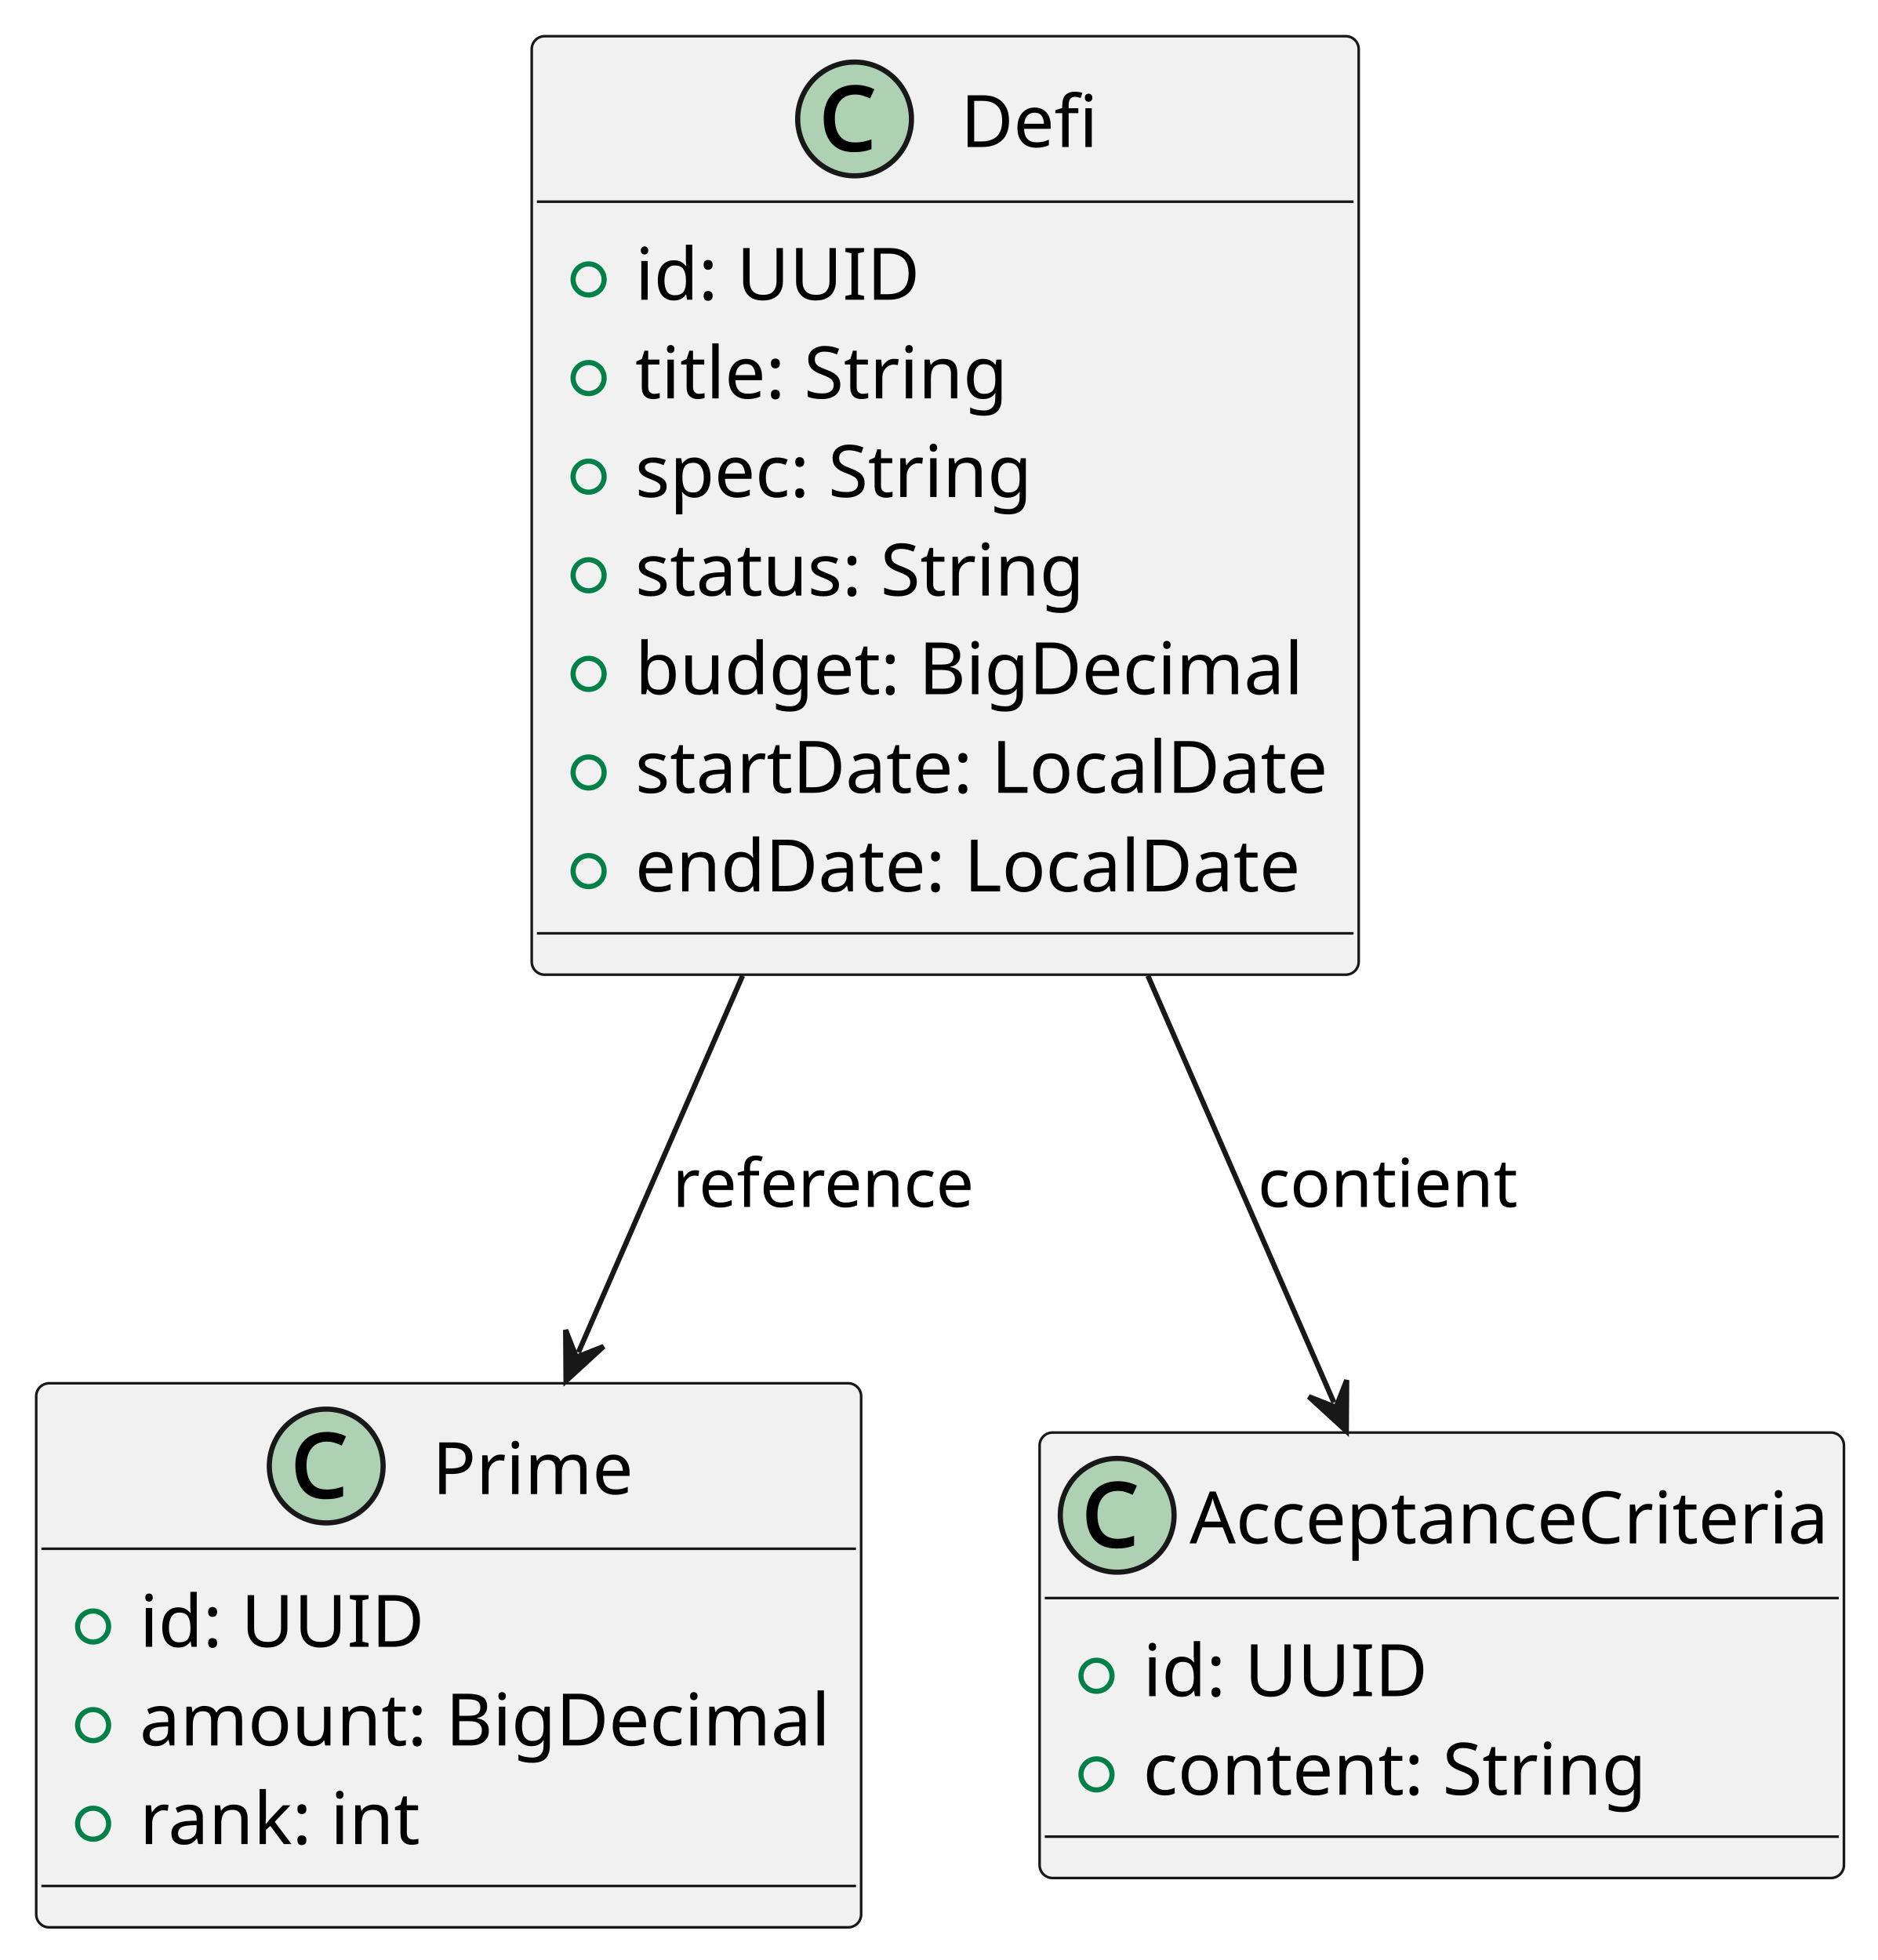
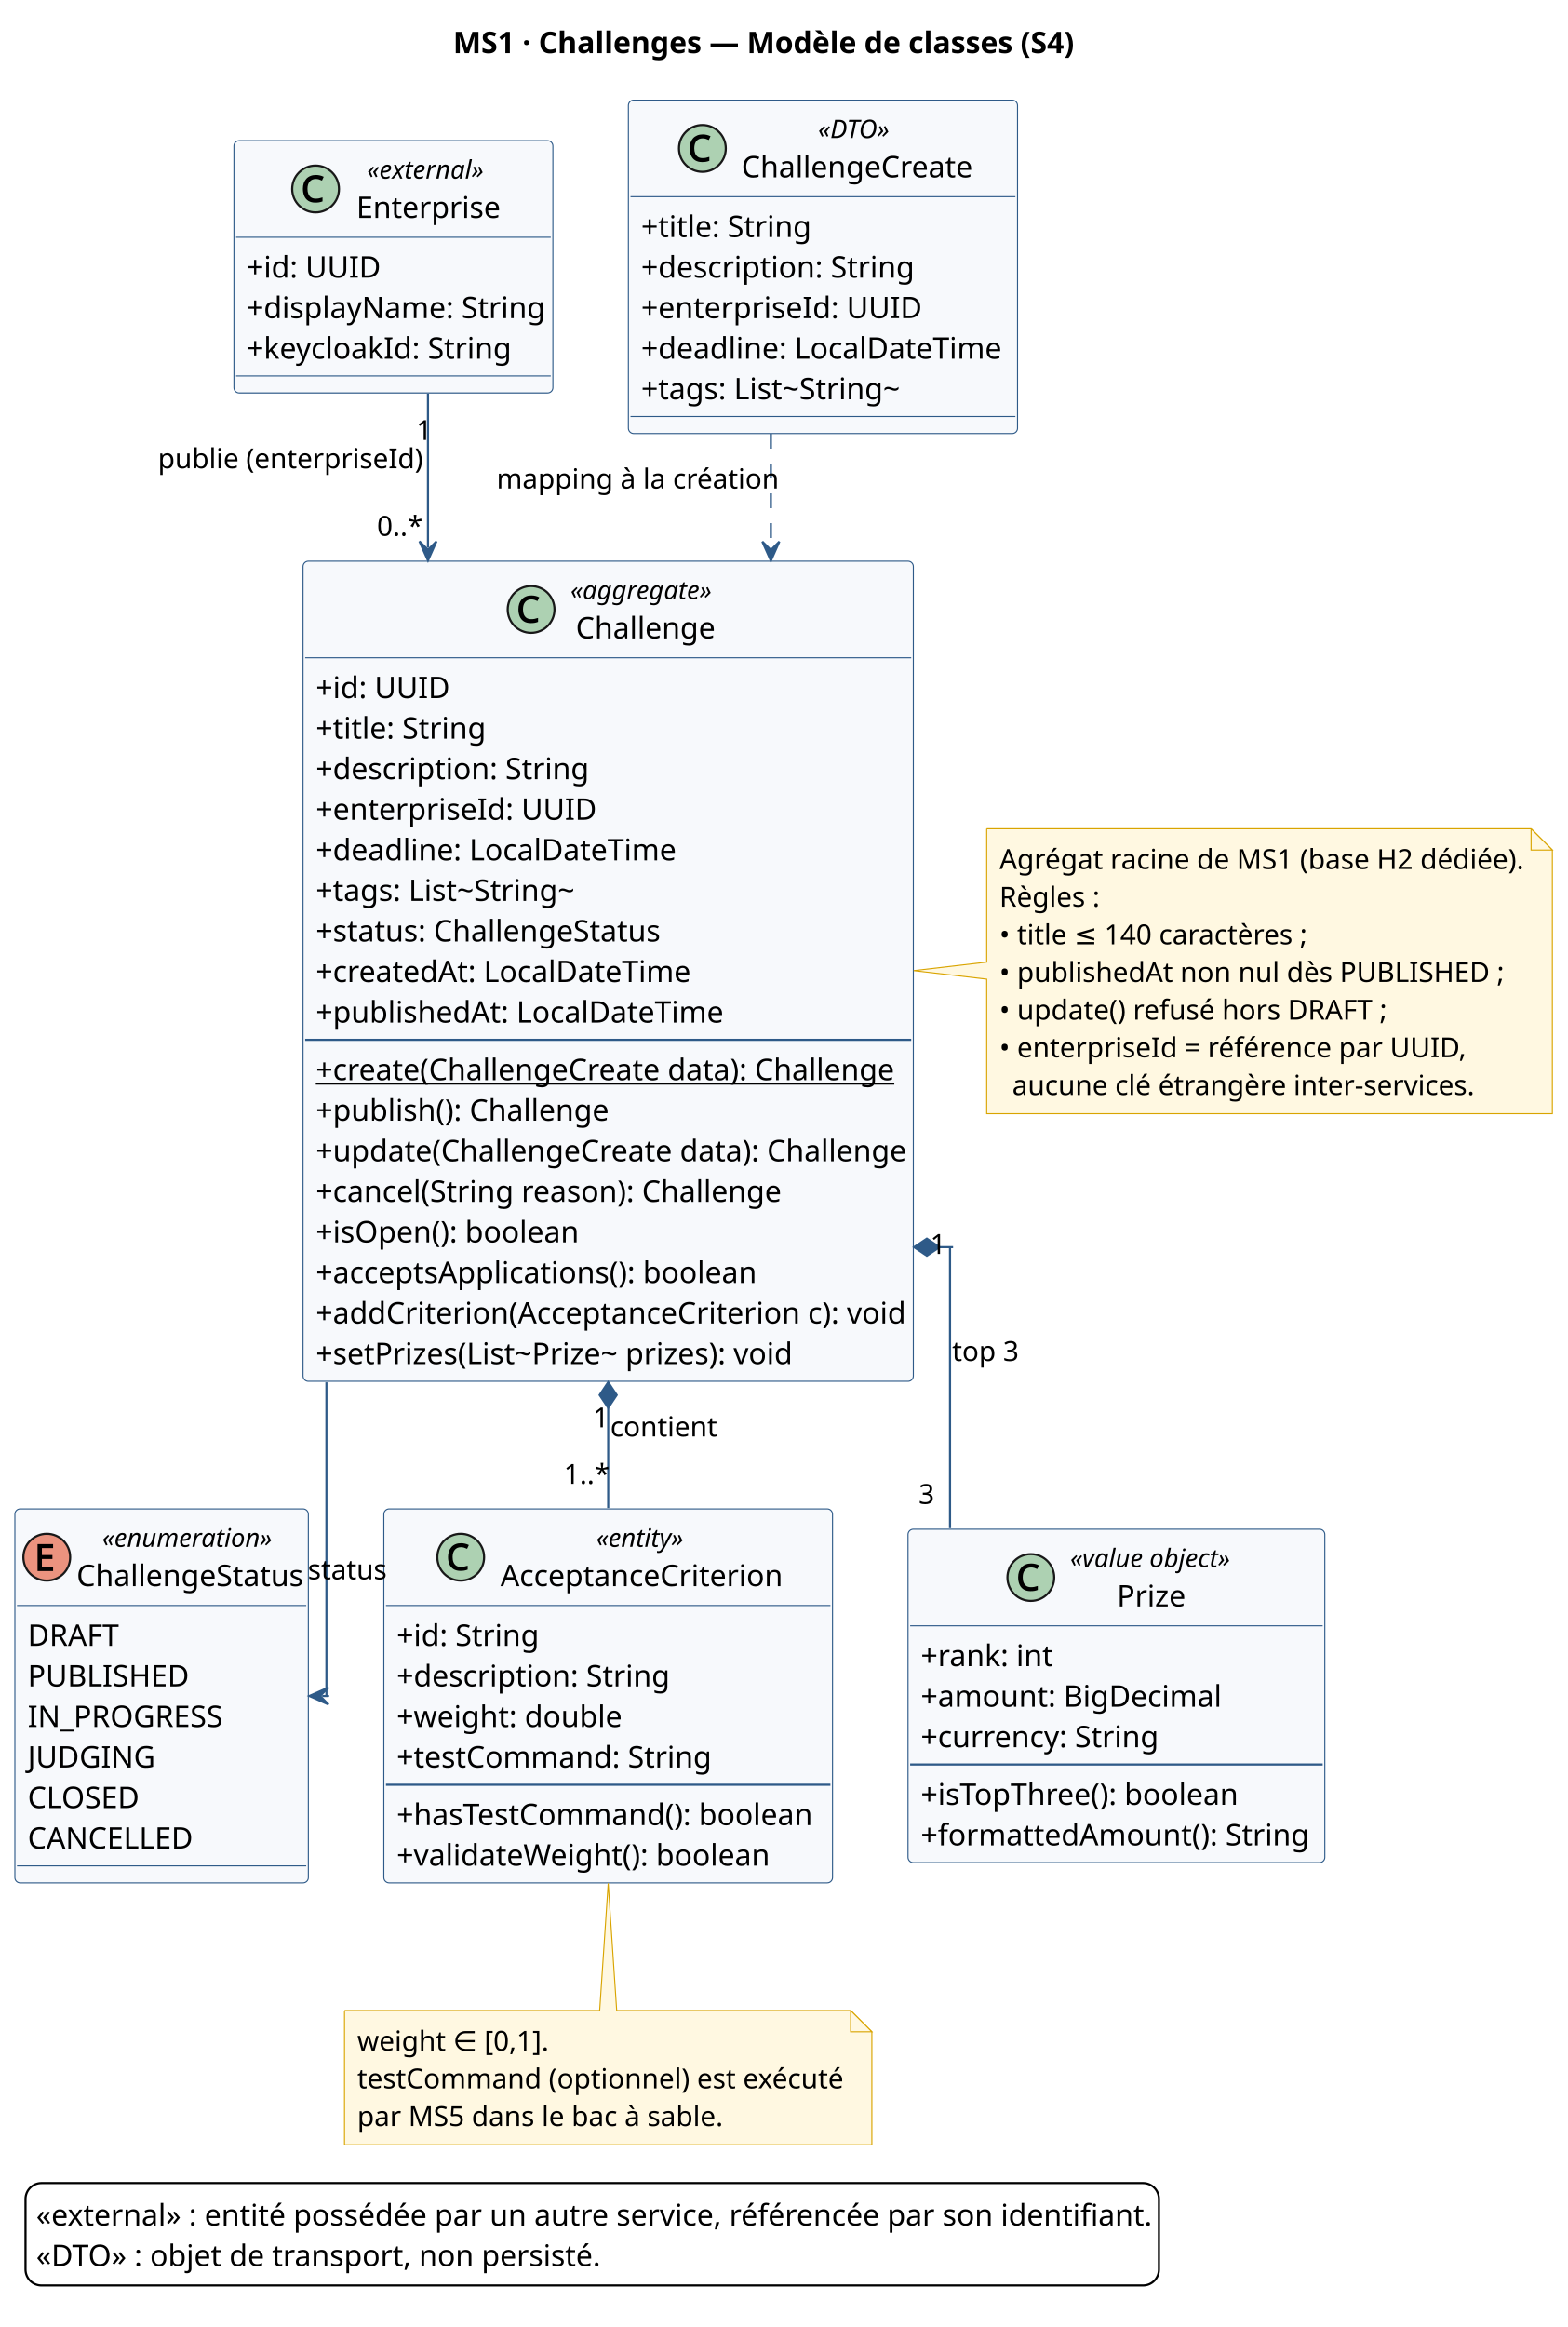
- <svg xmlns="http://www.w3.org/2000/svg" contentStyleType="text/css" height="379px" preserveAspectRatio="none" style="width:363px;height:379px;background:#FFFFFF;" version="1.1" viewBox="0 0 363 379" width="363px" zoomAndPan="magnify">
+ <svg xmlns="http://www.w3.org/2000/svg" contentStyleType="text/css" height="1094px" preserveAspectRatio="none" style="width:737px;height:1094px;background:#FFFFFF;" version="1.1" viewBox="0 0 737 1094" width="737px" zoomAndPan="magnify">
  <defs />
  <g>
-     <g id="elem_Defi">
-       <rect codeLine="2" fill="#F1F1F1" height="181.475" id="Defi" rx="2.5" ry="2.5" style="stroke:#181818;stroke-width:0.5;" width="159.881" x="102.8" y="7" />
-       <ellipse cx="165.219" cy="23" fill="#ADD1B2" rx="11" ry="11" style="stroke:#181818;stroke-width:1.0;" />
-       <path d="M165.328,18.281 Q164.406,18.281 163.672,18.594 Q162.953,18.906 162.453,19.5 Q161.953,20.078 161.672,20.953 Q161.406,21.828 161.406,22.922 Q161.406,24.359 161.844,25.406 Q162.297,26.453 163.141,27 Q164,27.547 165.313,27.547 Q166.094,27.547 166.781,27.422 Q167.484,27.281 168.484,26.969 L168.484,28.844 Q167.625,29.172 166.859,29.297 Q166.109,29.422 165.094,29.422 Q163.172,29.422 161.859,28.625 Q160.563,27.812 159.906,26.344 Q159.25,24.859 159.25,22.891 Q159.25,21.469 159.641,20.297 Q160.047,19.109 160.828,18.234 Q161.609,17.359 162.75,16.891 Q163.891,16.406 165.359,16.406 Q166.313,16.406 167.203,16.609 Q168.109,16.797 169.047,17.266 L168.219,19.047 Q167.438,18.672 166.781,18.484 Q166.125,18.281 165.328,18.281 Z " fill="#000000" />
-       <text fill="#000000" font-family="sans-serif" font-size="14" lengthAdjust="spacing" textLength="26.544" x="185.719" y="28.432">Defi</text>
-       <line style="stroke:#181818;stroke-width:0.5;" x1="103.8" x2="261.682" y1="39" y2="39" />
-       <ellipse cx="113.8" cy="54.034" fill="none" rx="3" ry="3" style="stroke:#038048;stroke-width:1.0;" />
-       <text fill="#000000" font-family="sans-serif" font-size="14" lengthAdjust="spacing" textLength="55.048" x="122.8" y="57.966">id: UUID</text>
-       <ellipse cx="113.8" cy="73.102" fill="none" rx="3" ry="3" style="stroke:#038048;stroke-width:1.0;" />
-       <text fill="#000000" font-family="sans-serif" font-size="14" lengthAdjust="spacing" textLength="72.016" x="122.8" y="77.034">title: String</text>
-       <ellipse cx="113.8" cy="92.17" fill="none" rx="3" ry="3" style="stroke:#038048;stroke-width:1.0;" />
-       <text fill="#000000" font-family="sans-serif" font-size="14" lengthAdjust="spacing" textLength="76.72" x="122.8" y="96.102">spec: String</text>
-       <ellipse cx="113.8" cy="111.238" fill="none" rx="3" ry="3" style="stroke:#038048;stroke-width:1.0;" />
-       <text fill="#000000" font-family="sans-serif" font-size="14" lengthAdjust="spacing" textLength="86.814" x="122.8" y="115.17">status: String</text>
-       <ellipse cx="113.8" cy="130.306" fill="none" rx="3" ry="3" style="stroke:#038048;stroke-width:1.0;" />
-       <text fill="#000000" font-family="sans-serif" font-size="14" lengthAdjust="spacing" textLength="129.149" x="122.8" y="134.238">budget: BigDecimal</text>
-       <ellipse cx="113.8" cy="149.374" fill="none" rx="3" ry="3" style="stroke:#038048;stroke-width:1.0;" />
-       <text fill="#000000" font-family="sans-serif" font-size="14" lengthAdjust="spacing" textLength="133.881" x="122.8" y="153.305">startDate: LocalDate</text>
-       <ellipse cx="113.8" cy="168.441" fill="none" rx="3" ry="3" style="stroke:#038048;stroke-width:1.0;" />
-       <text fill="#000000" font-family="sans-serif" font-size="14" lengthAdjust="spacing" textLength="128.589" x="122.8" y="172.373">endDate: LocalDate</text>
-       <line style="stroke:#181818;stroke-width:0.5;" x1="103.8" x2="261.682" y1="180.475" y2="180.475" />
+     <text fill="#000000" font-family="sans-serif" font-size="14" font-weight="bold" lengthAdjust="spacing" textLength="296.875" x="213.062" y="24.966">MS1 · Challenges — Modèle de classes (S4)</text>
+     <g id="elem_ChallengeStatus">
+       <rect codeLine="15" fill="#F7F9FC" height="175.82" id="ChallengeStatus" rx="2.5" ry="2.5" style="stroke:#2E5A88;stroke-width:0.5;" width="138" x="7" y="709.388" />
+       <ellipse cx="22" cy="732.094" fill="#EB937F" rx="11" ry="11" style="stroke:#181818;stroke-width:1.0;" />
+       <path d="M24.969,738.594 L17.656,738.594 L17.656,725.922 L24.969,725.922 L24.969,727.797 L19.703,727.797 L19.703,731.063 L24.656,731.063 L24.656,732.922 L19.703,732.922 L19.703,736.719 L24.969,736.719 L24.969,738.594 Z " fill="#000000" />
+       <text fill="#000000" font-family="sans-serif" font-size="12" font-style="italic" lengthAdjust="spacing" textLength="82" x="48" y="727.216">«enumeration»</text>
+       <text fill="#000000" font-family="sans-serif" font-size="14" lengthAdjust="spacing" textLength="106" x="36" y="745.698">ChallengeStatus</text>
+       <line style="stroke:#2E5A88;stroke-width:0.5;" x1="8" x2="144" y1="754.8" y2="754.8" />
+       <text fill="#000000" font-family="sans-serif" font-size="14" lengthAdjust="spacing" textLength="46" x="13" y="773.766">DRAFT</text>
+       <text fill="#000000" font-family="sans-serif" font-size="14" lengthAdjust="spacing" textLength="78" x="13" y="792.834">PUBLISHED</text>
+       <text fill="#000000" font-family="sans-serif" font-size="14" lengthAdjust="spacing" textLength="94" x="13" y="811.902">IN_PROGRESS</text>
+       <text fill="#000000" font-family="sans-serif" font-size="14" lengthAdjust="spacing" textLength="60" x="13" y="830.97">JUDGING</text>
+       <text fill="#000000" font-family="sans-serif" font-size="14" lengthAdjust="spacing" textLength="55" x="13" y="850.038">CLOSED</text>
+       <text fill="#000000" font-family="sans-serif" font-size="14" lengthAdjust="spacing" textLength="81" x="13" y="869.106">CANCELLED</text>
+       <line style="stroke:#2E5A88;stroke-width:0.5;" x1="8" x2="144" y1="877.207" y2="877.207" />
    </g>
-     <g id="elem_Prime">
-       <rect codeLine="12" fill="#F1F1F1" height="105.204" id="Prime" rx="2.5" ry="2.5" style="stroke:#181818;stroke-width:0.5;" width="159.489" x="7" y="267.48" />
-       <ellipse cx="63.07" cy="283.48" fill="#ADD1B2" rx="11" ry="11" style="stroke:#181818;stroke-width:1.0;" />
-       <path d="M63.179,278.761 Q62.257,278.761 61.523,279.074 Q60.804,279.386 60.304,279.98 Q59.804,280.558 59.523,281.433 Q59.257,282.308 59.257,283.402 Q59.257,284.839 59.695,285.886 Q60.148,286.933 60.992,287.48 Q61.851,288.027 63.164,288.027 Q63.945,288.027 64.632,287.902 Q65.335,287.761 66.335,287.449 L66.335,289.324 Q65.476,289.652 64.71,289.777 Q63.96,289.902 62.945,289.902 Q61.023,289.902 59.71,289.105 Q58.414,288.293 57.757,286.824 Q57.101,285.339 57.101,283.371 Q57.101,281.949 57.492,280.777 Q57.898,279.589 58.679,278.714 Q59.46,277.839 60.601,277.371 Q61.742,276.886 63.21,276.886 Q64.164,276.886 65.054,277.089 Q65.96,277.277 66.898,277.746 L66.07,279.527 Q65.289,279.152 64.632,278.964 Q63.976,278.761 63.179,278.761 Z " fill="#000000" />
-       <text fill="#000000" font-family="sans-serif" font-size="14" lengthAdjust="spacing" textLength="38.85" x="83.57" y="288.912">Prime</text>
-       <line style="stroke:#181818;stroke-width:0.5;" x1="8" x2="165.489" y1="299.48" y2="299.48" />
-       <ellipse cx="18" cy="314.514" fill="none" rx="3" ry="3" style="stroke:#038048;stroke-width:1.0;" />
-       <text fill="#000000" font-family="sans-serif" font-size="14" lengthAdjust="spacing" textLength="55.048" x="27" y="318.446">id: UUID</text>
-       <ellipse cx="18" cy="333.582" fill="none" rx="3" ry="3" style="stroke:#038048;stroke-width:1.0;" />
-       <text fill="#000000" font-family="sans-serif" font-size="14" lengthAdjust="spacing" textLength="133.489" x="27" y="337.514">amount: BigDecimal</text>
-       <ellipse cx="18" cy="352.65" fill="none" rx="3" ry="3" style="stroke:#038048;stroke-width:1.0;" />
-       <text fill="#000000" font-family="sans-serif" font-size="14" lengthAdjust="spacing" textLength="54.474" x="27" y="356.582">rank: int</text>
-       <line style="stroke:#181818;stroke-width:0.5;" x1="8" x2="165.489" y1="364.684" y2="364.684" />
+     <g id="elem_Enterprise">
+       <rect codeLine="24" fill="#F7F9FC" height="118.616" id="Enterprise" rx="2.5" ry="2.5" style="stroke:#2E5A88;stroke-width:0.5;" width="150" x="110" y="66.138" />
+       <ellipse cx="148.4" cy="88.844" fill="#ADD1B2" rx="11" ry="11" style="stroke:#181818;stroke-width:1.0;" />
+       <path d="M148.509,84.125 Q147.588,84.125 146.853,84.438 Q146.134,84.75 145.634,85.344 Q145.134,85.922 144.853,86.797 Q144.588,87.672 144.588,88.766 Q144.588,90.203 145.025,91.25 Q145.478,92.297 146.322,92.844 Q147.181,93.391 148.494,93.391 Q149.275,93.391 149.963,93.266 Q150.666,93.125 151.666,92.813 L151.666,94.688 Q150.806,95.016 150.041,95.141 Q149.291,95.266 148.275,95.266 Q146.353,95.266 145.041,94.469 Q143.744,93.656 143.088,92.188 Q142.431,90.703 142.431,88.735 Q142.431,87.313 142.822,86.141 Q143.228,84.953 144.009,84.078 Q144.791,83.203 145.931,82.735 Q147.072,82.25 148.541,82.25 Q149.494,82.25 150.384,82.453 Q151.291,82.641 152.228,83.11 L151.4,84.891 Q150.619,84.516 149.963,84.328 Q149.306,84.125 148.509,84.125 Z " fill="#000000" />
+       <text fill="#000000" font-family="sans-serif" font-size="12" font-style="italic" lengthAdjust="spacing" textLength="56" x="172.6" y="83.966">«external»</text>
+       <text fill="#000000" font-family="sans-serif" font-size="14" lengthAdjust="spacing" textLength="66" x="167.6" y="102.448">Enterprise</text>
+       <line style="stroke:#2E5A88;stroke-width:0.5;" x1="111" x2="259" y1="111.55" y2="111.55" />
+       <text fill="#000000" font-family="sans-serif" font-size="14" lengthAdjust="spacing" textLength="61" x="116" y="130.516">+id: UUID</text>
+       <text fill="#000000" font-family="sans-serif" font-size="14" lengthAdjust="spacing" textLength="138" x="116" y="149.584">+displayName: String</text>
+       <text fill="#000000" font-family="sans-serif" font-size="14" lengthAdjust="spacing" textLength="123" x="116" y="168.652">+keycloakId: String</text>
+       <line style="stroke:#2E5A88;stroke-width:0.5;" x1="111" x2="259" y1="176.754" y2="176.754" />
    </g>
-     <g id="elem_AcceptanceCriteria">
-       <rect codeLine="18" fill="#F1F1F1" height="86.136" id="AcceptanceCriteria" rx="2.5" ry="2.5" style="stroke:#181818;stroke-width:0.5;" width="155.507" x="200.99" y="277.01" />
-       <ellipse cx="215.99" cy="293.01" fill="#ADD1B2" rx="11" ry="11" style="stroke:#181818;stroke-width:1.0;" />
-       <path d="M216.099,288.291 Q215.178,288.291 214.443,288.604 Q213.724,288.916 213.224,289.51 Q212.724,290.088 212.443,290.963 Q212.178,291.838 212.178,292.932 Q212.178,294.369 212.615,295.416 Q213.068,296.463 213.912,297.01 Q214.771,297.557 216.084,297.557 Q216.865,297.557 217.553,297.432 Q218.256,297.291 219.256,296.979 L219.256,298.854 Q218.396,299.182 217.631,299.307 Q216.881,299.432 215.865,299.432 Q213.943,299.432 212.631,298.635 Q211.334,297.822 210.678,296.354 Q210.021,294.869 210.021,292.901 Q210.021,291.479 210.412,290.307 Q210.818,289.119 211.599,288.244 Q212.381,287.369 213.521,286.901 Q214.662,286.416 216.131,286.416 Q217.084,286.416 217.974,286.619 Q218.881,286.807 219.818,287.276 L218.99,289.057 Q218.209,288.682 217.553,288.494 Q216.896,288.291 216.099,288.291 Z " fill="#000000" />
-       <text fill="#000000" font-family="sans-serif" font-size="14" lengthAdjust="spacing" textLength="123.507" x="229.99" y="298.442">AcceptanceCriteria</text>
-       <line style="stroke:#181818;stroke-width:0.5;" x1="201.99" x2="355.498" y1="309.01" y2="309.01" />
-       <ellipse cx="211.99" cy="324.044" fill="none" rx="3" ry="3" style="stroke:#038048;stroke-width:1.0;" />
-       <text fill="#000000" font-family="sans-serif" font-size="14" lengthAdjust="spacing" textLength="55.048" x="220.99" y="327.976">id: UUID</text>
-       <ellipse cx="211.99" cy="343.112" fill="none" rx="3" ry="3" style="stroke:#038048;stroke-width:1.0;" />
-       <text fill="#000000" font-family="sans-serif" font-size="14" lengthAdjust="spacing" textLength="97.286" x="220.99" y="347.044">content: String</text>
-       <line style="stroke:#181818;stroke-width:0.5;" x1="201.99" x2="355.498" y1="355.146" y2="355.146" />
+     <g id="elem_Challenge">
+       <rect codeLine="30" fill="#F7F9FC" height="385.567" id="Challenge" rx="2.5" ry="2.5" style="stroke:#2E5A88;stroke-width:0.5;" width="287" x="142.5" y="263.828" />
+       <ellipse cx="249.75" cy="286.534" fill="#ADD1B2" rx="11" ry="11" style="stroke:#181818;stroke-width:1.0;" />
+       <path d="M249.859,281.815 Q248.938,281.815 248.203,282.128 Q247.484,282.44 246.984,283.034 Q246.484,283.612 246.203,284.487 Q245.938,285.362 245.938,286.456 Q245.938,287.893 246.375,288.94 Q246.828,289.987 247.672,290.534 Q248.531,291.081 249.844,291.081 Q250.625,291.081 251.312,290.956 Q252.016,290.815 253.016,290.503 L253.016,292.378 Q252.156,292.706 251.391,292.831 Q250.641,292.956 249.625,292.956 Q247.703,292.956 246.391,292.159 Q245.094,291.346 244.438,289.878 Q243.781,288.393 243.781,286.425 Q243.781,285.003 244.172,283.831 Q244.578,282.643 245.359,281.768 Q246.141,280.893 247.281,280.425 Q248.422,279.94 249.891,279.94 Q250.844,279.94 251.734,280.143 Q252.641,280.331 253.578,280.8 L252.75,282.581 Q251.969,282.206 251.312,282.018 Q250.656,281.815 249.859,281.815 Z " fill="#000000" />
+       <text fill="#000000" font-family="sans-serif" font-size="12" font-style="italic" lengthAdjust="spacing" textLength="68" x="268.25" y="281.656">«aggregate»</text>
+       <text fill="#000000" font-family="sans-serif" font-size="14" lengthAdjust="spacing" textLength="63" x="270.75" y="300.138">Challenge</text>
+       <line style="stroke:#2E5A88;stroke-width:0.5;" x1="143.5" x2="428.5" y1="309.24" y2="309.24" />
+       <text fill="#000000" font-family="sans-serif" font-size="14" lengthAdjust="spacing" textLength="61" x="148.5" y="328.206">+id: UUID</text>
+       <text fill="#000000" font-family="sans-serif" font-size="14" lengthAdjust="spacing" textLength="80" x="148.5" y="347.274">+title: String</text>
+       <text fill="#000000" font-family="sans-serif" font-size="14" lengthAdjust="spacing" textLength="126" x="148.5" y="366.342">+description: String</text>
+       <text fill="#000000" font-family="sans-serif" font-size="14" lengthAdjust="spacing" textLength="129" x="148.5" y="385.41">+enterpriseId: UUID</text>
+       <text fill="#000000" font-family="sans-serif" font-size="14" lengthAdjust="spacing" textLength="171" x="148.5" y="404.478">+deadline: LocalDateTime</text>
+       <text fill="#000000" font-family="sans-serif" font-size="14" lengthAdjust="spacing" textLength="125" x="148.5" y="423.546">+tags: List~String~</text>
+       <text fill="#000000" font-family="sans-serif" font-size="14" lengthAdjust="spacing" textLength="164" x="148.5" y="442.613">+status: ChallengeStatus</text>
+       <text fill="#000000" font-family="sans-serif" font-size="14" lengthAdjust="spacing" textLength="182" x="148.5" y="461.681">+createdAt: LocalDateTime</text>
+       <text fill="#000000" font-family="sans-serif" font-size="14" lengthAdjust="spacing" textLength="193" x="148.5" y="480.749">+publishedAt: LocalDateTime</text>
+       <line style="stroke:#2E5A88;stroke-width:1.0;" x1="143.5" x2="428.5" y1="488.851" y2="488.851" />
+       <text fill="#000000" font-family="sans-serif" font-size="14" lengthAdjust="spacing" text-decoration="underline" textLength="271" x="148.5" y="507.817">+create(ChallengeCreate data): Challenge</text>
+       <text fill="#000000" font-family="sans-serif" font-size="14" lengthAdjust="spacing" textLength="133" x="148.5" y="526.885">+publish(): Challenge</text>
+       <text fill="#000000" font-family="sans-serif" font-size="14" lengthAdjust="spacing" textLength="275" x="148.5" y="545.953">+update(ChallengeCreate data): Challenge</text>
+       <text fill="#000000" font-family="sans-serif" font-size="14" lengthAdjust="spacing" textLength="216" x="148.5" y="565.021">+cancel(String reason): Challenge</text>
+       <text fill="#000000" font-family="sans-serif" font-size="14" lengthAdjust="spacing" textLength="123" x="148.5" y="584.089">+isOpen(): boolean</text>
+       <text fill="#000000" font-family="sans-serif" font-size="14" lengthAdjust="spacing" textLength="208" x="148.5" y="603.157">+acceptsApplications(): boolean</text>
+       <text fill="#000000" font-family="sans-serif" font-size="14" lengthAdjust="spacing" textLength="275" x="148.5" y="622.225">+addCriterion(AcceptanceCriterion c): void</text>
+       <text fill="#000000" font-family="sans-serif" font-size="14" lengthAdjust="spacing" textLength="228" x="148.5" y="641.293">+setPrizes(List~Prize~ prizes): void</text>
    </g>
-     <g id="link_Defi_AcceptanceCriteria">
-       <path codeLine="23" d="M221.93,188.68 C235.2,219.14 247.014,246.239 257.894,271.219 " fill="none" id="Defi-to-AcceptanceCriteria" style="stroke:#181818;stroke-width:1.0;" />
-       <polygon fill="#181818" points="260.29,276.72,260.363,266.871,258.293,272.136,253.029,270.066,260.29,276.72" style="stroke:#181818;stroke-width:1.0;" />
-       <text fill="#000000" font-family="sans-serif" font-size="13" lengthAdjust="spacing" textLength="50.245" x="243.17" y="233.377">contient</text>
+     <g id="elem_ChallengeCreate">
+       <rect codeLine="51" fill="#F7F9FC" height="156.752" id="ChallengeCreate" rx="2.5" ry="2.5" style="stroke:#2E5A88;stroke-width:0.5;" width="183" x="295.5" y="47.068" />
+       <ellipse cx="330.3" cy="69.774" fill="#ADD1B2" rx="11" ry="11" style="stroke:#181818;stroke-width:1.0;" />
+       <path d="M330.409,65.055 Q329.488,65.055 328.753,65.368 Q328.034,65.68 327.534,66.274 Q327.034,66.852 326.753,67.727 Q326.488,68.602 326.488,69.696 Q326.488,71.133 326.925,72.18 Q327.378,73.227 328.222,73.774 Q329.081,74.321 330.394,74.321 Q331.175,74.321 331.863,74.196 Q332.566,74.055 333.566,73.743 L333.566,75.618 Q332.706,75.946 331.941,76.071 Q331.191,76.196 330.175,76.196 Q328.253,76.196 326.941,75.399 Q325.644,74.586 324.988,73.118 Q324.331,71.633 324.331,69.665 Q324.331,68.243 324.722,67.071 Q325.128,65.883 325.909,65.008 Q326.691,64.133 327.831,63.665 Q328.972,63.18 330.441,63.18 Q331.394,63.18 332.284,63.383 Q333.191,63.571 334.128,64.04 L333.3,65.821 Q332.519,65.446 331.863,65.258 Q331.206,65.055 330.409,65.055 Z " fill="#000000" />
+       <text fill="#000000" font-family="sans-serif" font-size="12" font-style="italic" lengthAdjust="spacing" textLength="35" x="384.7" y="64.896">«DTO»</text>
+       <text fill="#000000" font-family="sans-serif" font-size="14" lengthAdjust="spacing" textLength="107" x="348.7" y="83.378">ChallengeCreate</text>
+       <line style="stroke:#2E5A88;stroke-width:0.5;" x1="296.5" x2="477.5" y1="92.48" y2="92.48" />
+       <text fill="#000000" font-family="sans-serif" font-size="14" lengthAdjust="spacing" textLength="80" x="301.5" y="111.446">+title: String</text>
+       <text fill="#000000" font-family="sans-serif" font-size="14" lengthAdjust="spacing" textLength="126" x="301.5" y="130.514">+description: String</text>
+       <text fill="#000000" font-family="sans-serif" font-size="14" lengthAdjust="spacing" textLength="129" x="301.5" y="149.582">+enterpriseId: UUID</text>
+       <text fill="#000000" font-family="sans-serif" font-size="14" lengthAdjust="spacing" textLength="171" x="301.5" y="168.65">+deadline: LocalDateTime</text>
+       <text fill="#000000" font-family="sans-serif" font-size="14" lengthAdjust="spacing" textLength="125" x="301.5" y="187.718">+tags: List~String~</text>
+       <line style="stroke:#2E5A88;stroke-width:0.5;" x1="296.5" x2="477.5" y1="195.82" y2="195.82" />
    </g>
-     <g id="link_Defi_Prime">
-       <path codeLine="24" d="M143.56,188.68 C131.95,215.33 122.016,238.119 111.826,261.519 " fill="none" id="Defi-to-Prime" style="stroke:#181818;stroke-width:1.0;" />
-       <polygon fill="#181818" points="109.43,267.02,116.691,260.365,111.426,262.436,109.356,257.171,109.43,267.02" style="stroke:#181818;stroke-width:1.0;" />
-       <text fill="#000000" font-family="sans-serif" font-size="13" lengthAdjust="spacing" textLength="58.812" x="130" y="233.377">reference</text>
+     <g id="elem_AcceptanceCriterion">
+       <rect codeLine="59" fill="#F7F9FC" height="175.82" id="AcceptanceCriterion" rx="2.5" ry="2.5" style="stroke:#2E5A88;stroke-width:0.5;" width="211" x="180.5" y="709.388" />
+       <ellipse cx="216.65" cy="732.094" fill="#ADD1B2" rx="11" ry="11" style="stroke:#181818;stroke-width:1.0;" />
+       <path d="M216.759,727.375 Q215.838,727.375 215.103,727.688 Q214.384,728 213.884,728.594 Q213.384,729.172 213.103,730.047 Q212.838,730.922 212.838,732.016 Q212.838,733.453 213.275,734.5 Q213.728,735.547 214.572,736.094 Q215.431,736.641 216.744,736.641 Q217.525,736.641 218.213,736.516 Q218.916,736.375 219.916,736.063 L219.916,737.938 Q219.056,738.266 218.291,738.391 Q217.541,738.516 216.525,738.516 Q214.603,738.516 213.291,737.719 Q211.994,736.906 211.338,735.438 Q210.681,733.953 210.681,731.985 Q210.681,730.563 211.072,729.391 Q211.478,728.203 212.259,727.328 Q213.041,726.453 214.181,725.985 Q215.322,725.5 216.791,725.5 Q217.744,725.5 218.634,725.703 Q219.541,725.891 220.478,726.36 L219.65,728.141 Q218.869,727.766 218.213,727.578 Q217.556,727.375 216.759,727.375 Z " fill="#000000" />
+       <text fill="#000000" font-family="sans-serif" font-size="12" font-style="italic" lengthAdjust="spacing" textLength="42" x="280.35" y="727.216">«entity»</text>
+       <text fill="#000000" font-family="sans-serif" font-size="14" lengthAdjust="spacing" textLength="132" x="235.35" y="745.698">AcceptanceCriterion</text>
+       <line style="stroke:#2E5A88;stroke-width:0.5;" x1="181.5" x2="390.5" y1="754.8" y2="754.8" />
+       <text fill="#000000" font-family="sans-serif" font-size="14" lengthAdjust="spacing" textLength="65" x="186.5" y="773.766">+id: String</text>
+       <text fill="#000000" font-family="sans-serif" font-size="14" lengthAdjust="spacing" textLength="126" x="186.5" y="792.834">+description: String</text>
+       <text fill="#000000" font-family="sans-serif" font-size="14" lengthAdjust="spacing" textLength="104" x="186.5" y="811.902">+weight: double</text>
+       <text fill="#000000" font-family="sans-serif" font-size="14" lengthAdjust="spacing" textLength="149" x="186.5" y="830.97">+testCommand: String</text>
+       <line style="stroke:#2E5A88;stroke-width:1.0;" x1="181.5" x2="390.5" y1="839.072" y2="839.072" />
+       <text fill="#000000" font-family="sans-serif" font-size="14" lengthAdjust="spacing" textLength="199" x="186.5" y="858.038">+hasTestCommand(): boolean</text>
+       <text fill="#000000" font-family="sans-serif" font-size="14" lengthAdjust="spacing" textLength="175" x="186.5" y="877.106">+validateWeight(): boolean</text>
    </g>
+     <g id="elem_Prize">
+       <rect codeLine="69" fill="#F7F9FC" height="156.752" id="Prize" rx="2.5" ry="2.5" style="stroke:#2E5A88;stroke-width:0.5;" width="196" x="427" y="718.928" />
+       <ellipse cx="484.75" cy="741.634" fill="#ADD1B2" rx="11" ry="11" style="stroke:#181818;stroke-width:1.0;" />
+       <path d="M484.859,736.915 Q483.938,736.915 483.203,737.228 Q482.484,737.54 481.984,738.134 Q481.484,738.712 481.203,739.587 Q480.938,740.462 480.938,741.556 Q480.938,742.993 481.375,744.04 Q481.828,745.087 482.672,745.634 Q483.531,746.181 484.844,746.181 Q485.625,746.181 486.312,746.056 Q487.016,745.915 488.016,745.603 L488.016,747.478 Q487.156,747.806 486.391,747.931 Q485.641,748.056 484.625,748.056 Q482.703,748.056 481.391,747.259 Q480.094,746.446 479.438,744.978 Q478.781,743.493 478.781,741.525 Q478.781,740.103 479.172,738.931 Q479.578,737.743 480.359,736.868 Q481.141,735.993 482.281,735.525 Q483.422,735.04 484.891,735.04 Q485.844,735.04 486.734,735.243 Q487.641,735.431 488.578,735.9 L487.75,737.681 Q486.969,737.306 486.312,737.118 Q485.656,736.915 484.859,736.915 Z " fill="#000000" />
+       <text fill="#000000" font-family="sans-serif" font-size="12" font-style="italic" lengthAdjust="spacing" textLength="76" x="503.25" y="736.756">«value object»</text>
+       <text fill="#000000" font-family="sans-serif" font-size="14" lengthAdjust="spacing" textLength="32" x="525.25" y="755.238">Prize</text>
+       <line style="stroke:#2E5A88;stroke-width:0.5;" x1="428" x2="622" y1="764.34" y2="764.34" />
+       <text fill="#000000" font-family="sans-serif" font-size="14" lengthAdjust="spacing" textLength="61" x="433" y="783.306">+rank: int</text>
+       <text fill="#000000" font-family="sans-serif" font-size="14" lengthAdjust="spacing" textLength="142" x="433" y="802.374">+amount: BigDecimal</text>
+       <text fill="#000000" font-family="sans-serif" font-size="14" lengthAdjust="spacing" textLength="109" x="433" y="821.442">+currency: String</text>
+       <line style="stroke:#2E5A88;stroke-width:1.0;" x1="428" x2="622" y1="829.544" y2="829.544" />
+       <text fill="#000000" font-family="sans-serif" font-size="14" lengthAdjust="spacing" textLength="152" x="433" y="848.51">+isTopThree(): boolean</text>
+       <text fill="#000000" font-family="sans-serif" font-size="14" lengthAdjust="spacing" textLength="184" x="433" y="867.578">+formattedAmount(): String</text>
+     </g>
+     <g id="elem_GMN13">
+       <path d="M464,389.638 L464,452.328 L429.67,456.328 L464,460.328 L464,523.58 A0,0 0 0 0 464,523.58 L730,523.58 A0,0 0 0 0 730,523.58 L730,399.638 L720,389.638 L464,389.638 A0,0 0 0 0 464,389.638 " fill="#FFF8E1" style="stroke:#D9A400;stroke-width:0.5;" />
+       <path d="M720,389.638 L720,399.638 L730,399.638 L720,389.638 " fill="#FFF8E1" style="stroke:#D9A400;stroke-width:0.5;" />
+       <text fill="#000000" font-family="sans-serif" font-size="13" lengthAdjust="spacing" textLength="245" x="470" y="408.535">Agrégat racine de MS1 (base H2 dédiée).</text>
+       <text fill="#000000" font-family="sans-serif" font-size="13" lengthAdjust="spacing" textLength="48" x="470" y="426.241">Règles :</text>
+       <text fill="#000000" font-family="sans-serif" font-size="13" lengthAdjust="spacing" textLength="140" x="470" y="443.947">• title ≤ 140 caractères ;</text>
+       <text fill="#000000" font-family="sans-serif" font-size="13" lengthAdjust="spacing" textLength="234" x="470" y="461.653">• publishedAt non nul dès PUBLISHED ;</text>
+       <text fill="#000000" font-family="sans-serif" font-size="13" lengthAdjust="spacing" textLength="183" x="470" y="479.359">• update() refusé hors DRAFT ;</text>
+       <text fill="#000000" font-family="sans-serif" font-size="13" lengthAdjust="spacing" textLength="220" x="470" y="497.065">• enterpriseId = référence par UUID,</text>
+       <text fill="#000000" font-family="sans-serif" font-size="13" lengthAdjust="spacing" textLength="219" x="476" y="514.771">aucune clé étrangère inter-services.</text>
+     </g>
+     <g id="elem_GMN16">
+       <path d="M162,945.208 L162,1008.326 A0,0 0 0 0 162,1008.326 L410,1008.326 A0,0 0 0 0 410,1008.326 L410,955.208 L400,945.208 L290,945.208 L286,885.458 L282,945.208 L162,945.208 A0,0 0 0 0 162,945.208 " fill="#FFF8E1" style="stroke:#D9A400;stroke-width:0.5;" />
+       <path d="M400,945.208 L400,955.208 L410,955.208 L400,945.208 " fill="#FFF8E1" style="stroke:#D9A400;stroke-width:0.5;" />
+       <text fill="#000000" font-family="sans-serif" font-size="13" lengthAdjust="spacing" textLength="86" x="168" y="964.105">weight ∈ [0,1].</text>
+       <text fill="#000000" font-family="sans-serif" font-size="13" lengthAdjust="spacing" textLength="227" x="168" y="981.811">testCommand (optionnel) est exécuté</text>
+       <text fill="#000000" font-family="sans-serif" font-size="13" lengthAdjust="spacing" textLength="169" x="168" y="999.517">par MS5 dans le bac à sable.</text>
+     </g>
+     <g id="link_Enterprise_Challenge">
+       <path codeLine="78" d="M201.25,185.038 C201.25,207.758 201.25,229.068 201.25,257.488 " fill="none" id="Enterprise-to-Challenge" style="stroke:#2E5A88;stroke-width:1.0;" />
+       <polygon fill="#2E5A88" points="201.25,263.488,205.25,254.488,201.25,258.488,197.25,254.488,201.25,263.488" style="stroke:#2E5A88;stroke-width:1.0;" />
+       <text fill="#000000" font-family="sans-serif" font-size="13" lengthAdjust="spacing" textLength="126" x="74.25" y="220.155">publie (enterpriseId)</text>
+       <text fill="#000000" font-family="sans-serif" font-size="13" lengthAdjust="spacing" textLength="7" x="195.724" y="206.849">1</text>
+       <text fill="#000000" font-family="sans-serif" font-size="13" lengthAdjust="spacing" textLength="20" x="177.253" y="251.894">0..*</text>
+     </g>
+     <g id="link_ChallengeCreate_Challenge">
+       <path codeLine="79" d="M362.5,203.928 C362.5,222.288 362.5,236.648 362.5,257.608 " fill="none" id="ChallengeCreate-to-Challenge" style="stroke:#2E5A88;stroke-width:1.0;stroke-dasharray:7.0,7.0;" />
+       <polygon fill="#2E5A88" points="362.5,263.608,366.5,254.608,362.5,258.608,358.5,254.608,362.5,263.608" style="stroke:#2E5A88;stroke-width:1.0;" />
+       <text fill="#000000" font-family="sans-serif" font-size="13" lengthAdjust="spacing" textLength="128" x="233.5" y="229.665">mapping à la création</text>
+     </g>
+     <g id="link_Challenge_AcceptanceCriterion">
+       <path codeLine="80" d="M286,661.848 C286,682.428 286,690.548 286,708.988 " fill="none" id="Challenge-backto-AcceptanceCriterion" style="stroke:#2E5A88;stroke-width:1.0;" />
+       <polygon fill="#2E5A88" points="286,649.848,282,655.848,286,661.848,290,655.848,286,649.848" style="stroke:#2E5A88;stroke-width:1.0;" />
+       <text fill="#000000" font-family="sans-serif" font-size="13" lengthAdjust="spacing" textLength="49" x="287" y="675.315">contient</text>
+       <text fill="#000000" font-family="sans-serif" font-size="13" lengthAdjust="spacing" textLength="7" x="278.874" y="671.008">1</text>
+       <text fill="#000000" font-family="sans-serif" font-size="13" lengthAdjust="spacing" textLength="20" x="265.141" y="697.596">1..*</text>
+     </g>
+     <g id="link_Challenge_Prize">
+       <path codeLine="81" d="M441.85,586.328 C452.24,586.328 446.75,586.328 446.75,586.328 C446.75,586.328 446.75,658.518 446.75,718.438 " fill="none" id="Challenge-backto-Prize" style="stroke:#2E5A88;stroke-width:1.0;" />
+       <polygon fill="#2E5A88" points="429.85,586.328,435.85,590.328,441.85,586.328,435.85,582.328,429.85,586.328" style="stroke:#2E5A88;stroke-width:1.0;" />
+       <text fill="#000000" font-family="sans-serif" font-size="13" lengthAdjust="spacing" textLength="30" x="447.75" y="639.835">top 3</text>
+       <text fill="#000000" font-family="sans-serif" font-size="13" lengthAdjust="spacing" textLength="7" x="437.448" y="589.493">1</text>
+       <text fill="#000000" font-family="sans-serif" font-size="13" lengthAdjust="spacing" textLength="7" x="431.958" y="707.042">3</text>
+     </g>
+     <g id="link_Challenge_ChallengeStatus">
+       <path codeLine="82" d="M153.5,649.868 C153.5,726.768 153.5,797.328 153.5,797.328 C153.5,797.328 156.42,797.328 151.5,797.328 " fill="none" id="Challenge-to-ChallengeStatus" style="stroke:#2E5A88;stroke-width:1.0;" />
+       <polygon fill="#2E5A88" points="145.5,797.328,154.5,801.328,150.5,797.328,154.5,793.328,145.5,797.328" style="stroke:#2E5A88;stroke-width:1.0;" />
+       <text fill="#000000" font-family="sans-serif" font-size="13" lengthAdjust="spacing" textLength="37" x="144.75" y="742.495">status</text>
+     </g>
+     <rect fill="none" height="48.136" id="_legend" rx="7.5" ry="7.5" style="stroke:#000000;stroke-width:1.0;" width="533" x="12" y="1026.326" />
+     <text fill="#000000" font-family="sans-serif" font-size="14" lengthAdjust="spacing" textLength="523" x="17" y="1046.292">«external» : entité possédée par un autre service, référencée par son identifiant.</text>
+     <text fill="#000000" font-family="sans-serif" font-size="14" lengthAdjust="spacing" textLength="271" x="17" y="1065.36">«DTO» : objet de transport, non persisté.</text>
  </g>
</svg>
